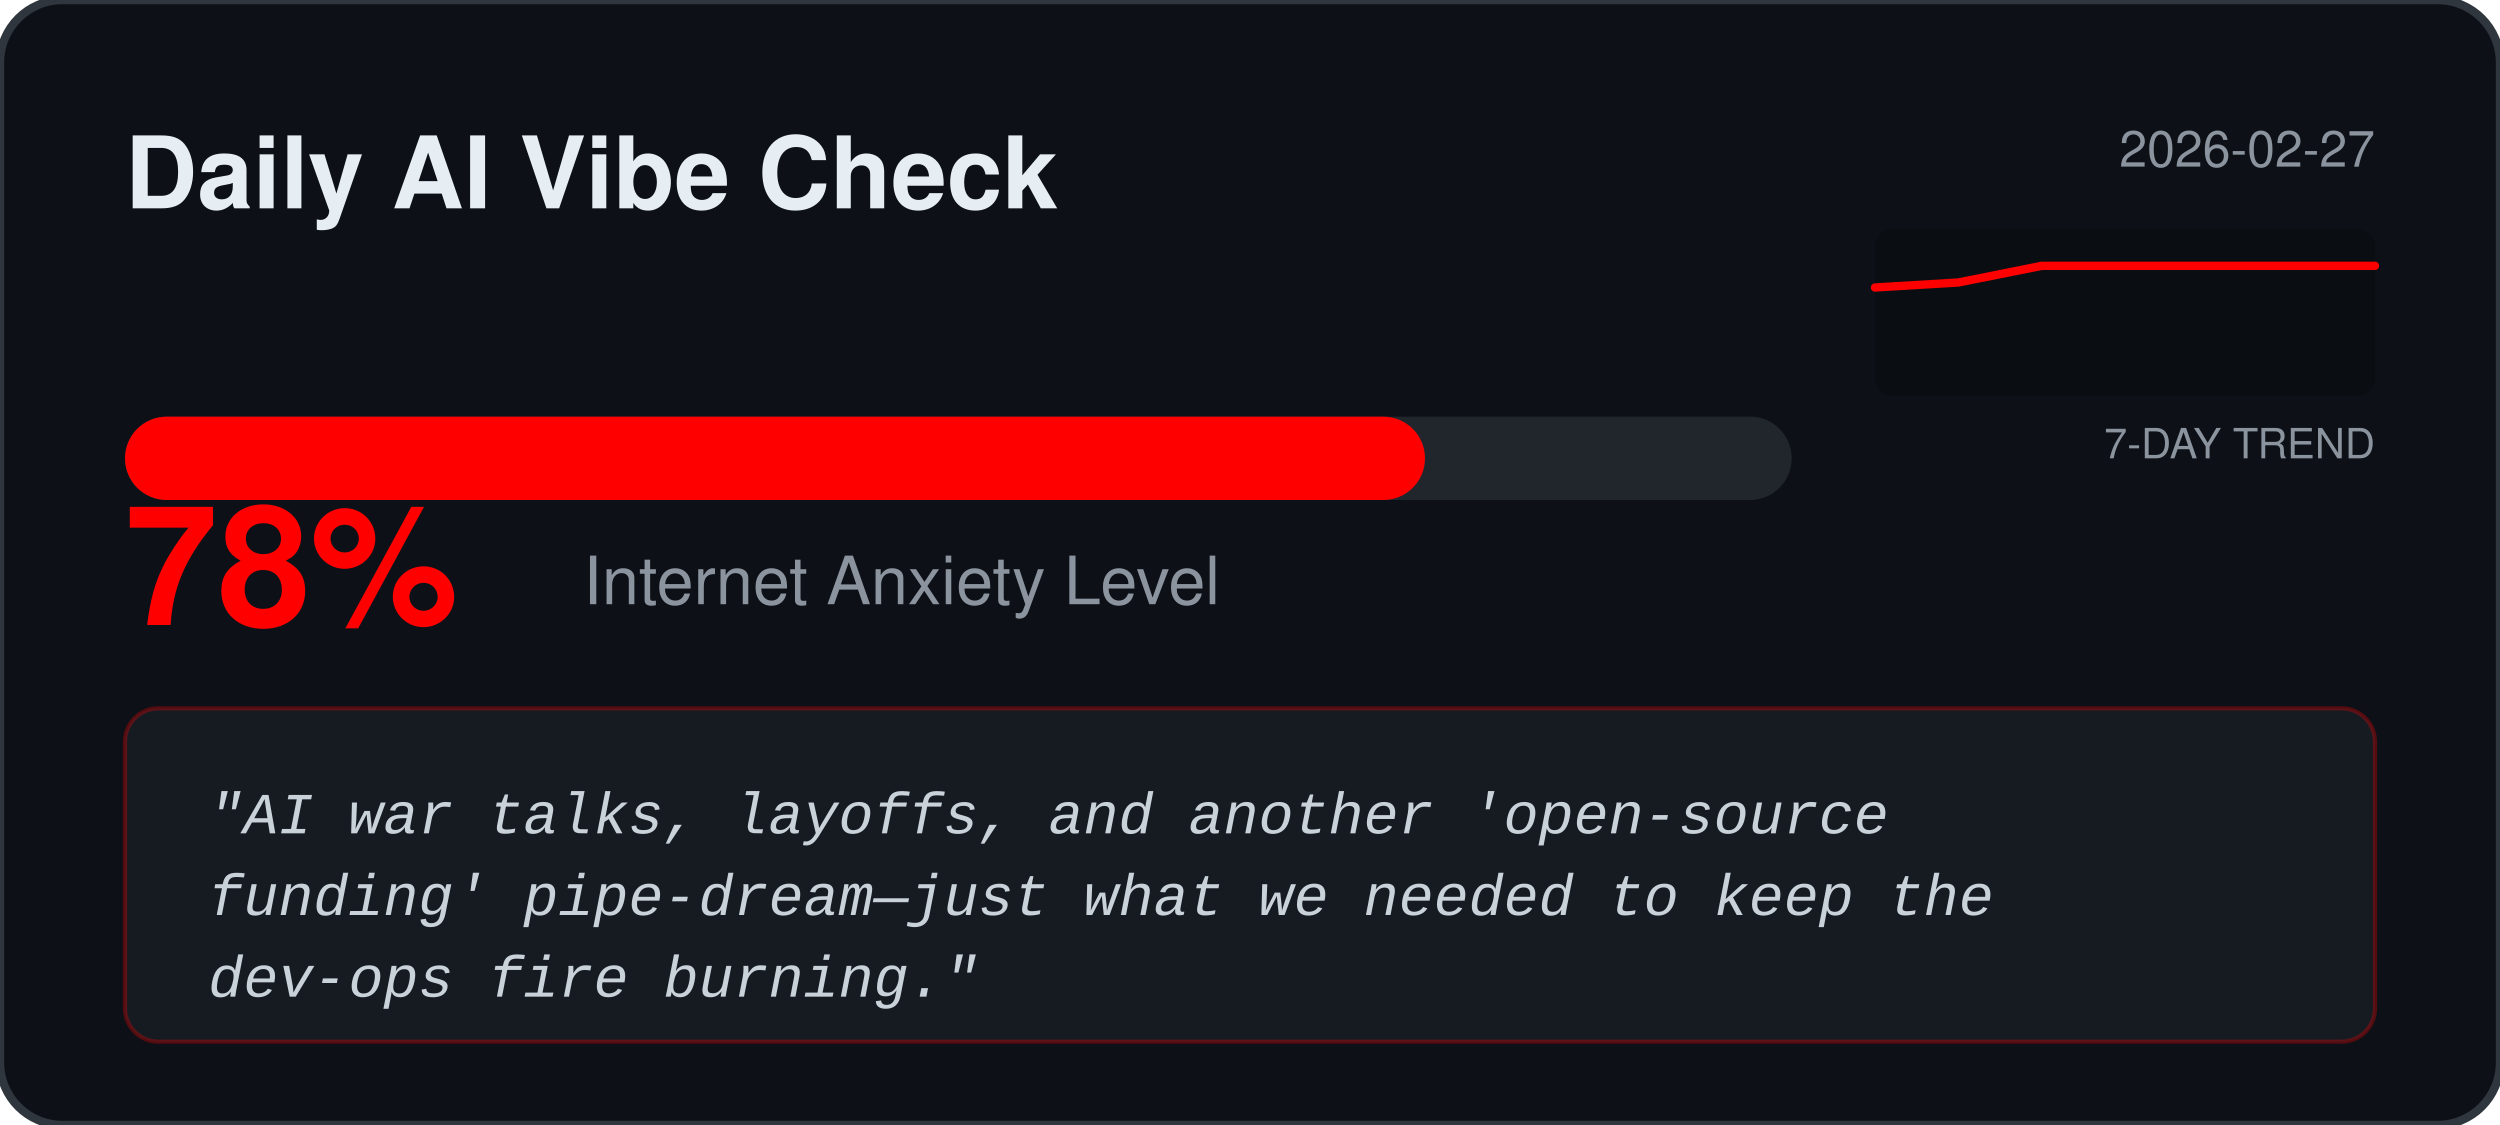
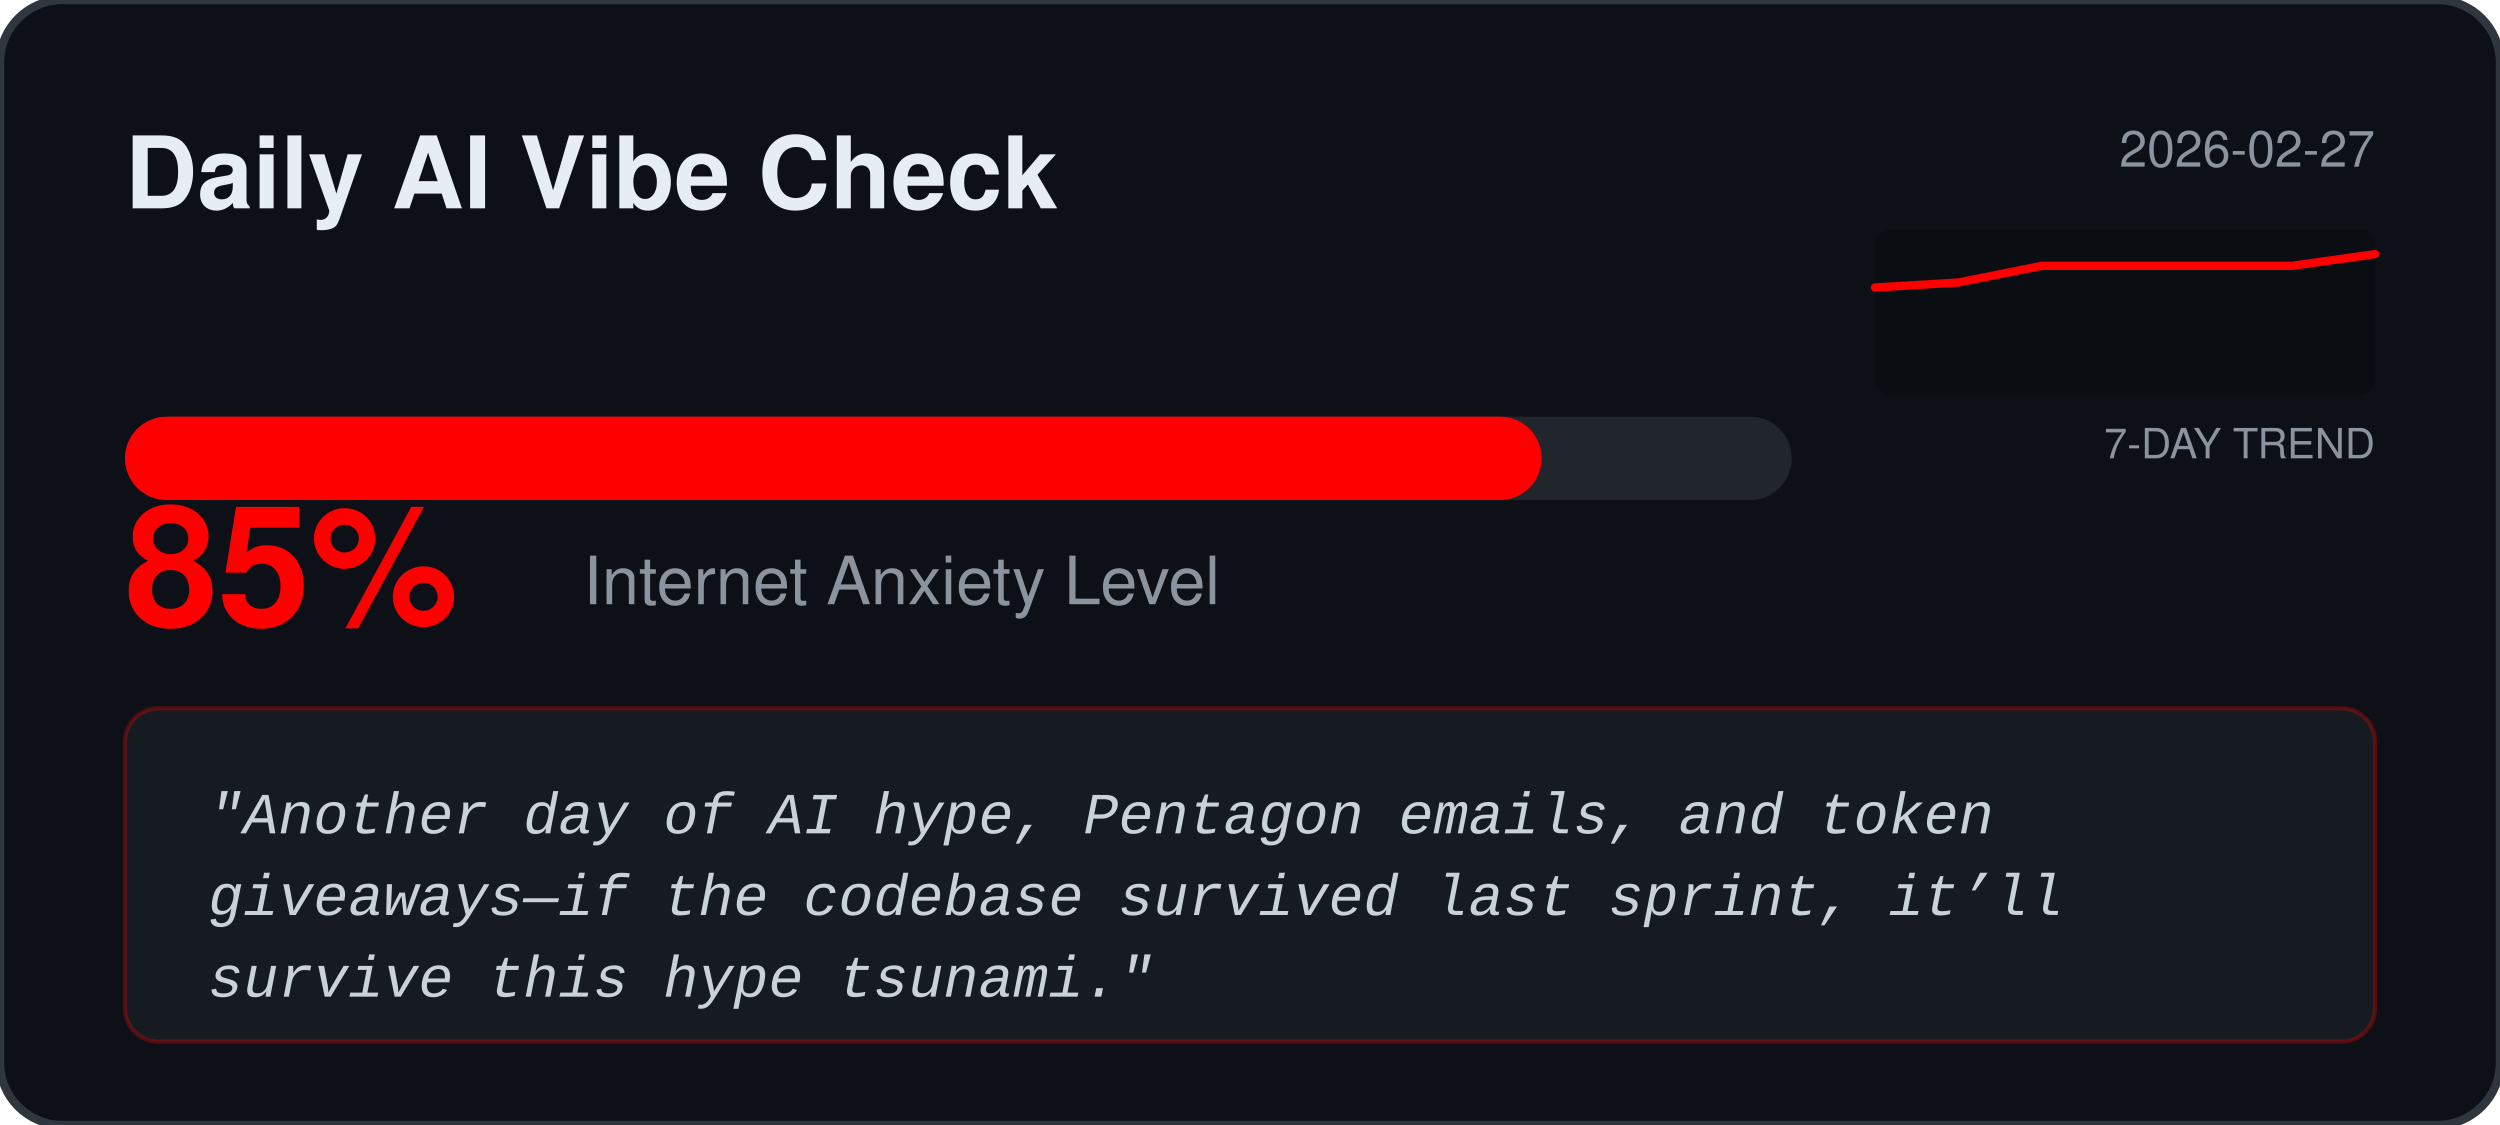
<svg xmlns="http://www.w3.org/2000/svg" width="600" height="270" viewBox="0 0 600 270" fill="none">
  <rect width="600" height="270" rx="15" fill="#0D1117" stroke="#30363D" stroke-width="2" />
  <text x="30" y="50" fill="#E6EDF3" font-family="Segoe UI, Helvetica, sans-serif" font-weight="bold" font-size="24">Daily AI Vibe Check</text>
  <text x="570" y="40" fill="#8B949E" font-family="Segoe UI, Helvetica, sans-serif" font-size="12" text-anchor="end">2026-02-27</text>
  <rect x="450" y="55" width="120" height="40" fill="#000000" fill-opacity="0.2" rx="4" />
  <text x="570" y="110" fill="#8B949E" font-family="Segoe UI, Helvetica, sans-serif" font-size="10" text-anchor="end">7-DAY TREND</text>
-   <polyline points="450.0,69.0 470.0,67.8 490.0,63.8 510.0,63.8 530.0,63.8 550.0,63.8 570.0,63.8" fill="none" stroke="#FF0000" stroke-width="2" stroke-linecap="round" stroke-linejoin="round" />
+   <polyline points="450.0,69.0 470.0,67.8 490.0,63.8 510.0,63.8 530.0,63.8 550.0,63.8 570.0,61.0" fill="none" stroke="#FF0000" stroke-width="2" stroke-linecap="round" stroke-linejoin="round" />
  <rect x="30" y="100" width="400" height="20" rx="10" fill="#21262D" />
-   <rect x="30" y="100" width="312.0" height="20" rx="10" fill="#FF0000" />
-   <text x="30" y="150" fill="#FF0000" font-family="Segoe UI, Helvetica, sans-serif" font-weight="bold" font-size="40">78%</text>
+   <rect x="30" y="100" width="340.0" height="20" rx="10" fill="#FF0000" />
+   <text x="30" y="150" fill="#FF0000" font-family="Segoe UI, Helvetica, sans-serif" font-weight="bold" font-size="40">85%</text>
  <text x="140" y="145" fill="#8B949E" font-family="Segoe UI, Helvetica, sans-serif" font-size="16">Internet Anxiety Level</text>
  <rect x="30" y="170" width="540" height="80" rx="8" fill="#161B22" stroke="#FF0000" stroke-opacity="0.3" />
  <text x="50" y="200" fill="#C9D1D9" font-family="Courier New, monospace" font-size="14" font-style="italic">
-     <tspan x="50" dy="0">"AI war talks, layoffs, and another 'open‑source</tspan>
-     <tspan x="50" dy="1.4em">funding' pipe‑dream—just what we needed to keep the</tspan>
-     <tspan x="50" dy="1.4em">dev‑ops fire burning."</tspan>
+     <tspan x="50" dy="0">"Another day of AI hype, Pentagon emails, and token</tspan>
+     <tspan x="50" dy="1.4em">giveaways—if the codebase survived last sprint, it’ll</tspan>
+     <tspan x="50" dy="1.4em">survive this hype tsunami."</tspan>
  </text>
</svg>
